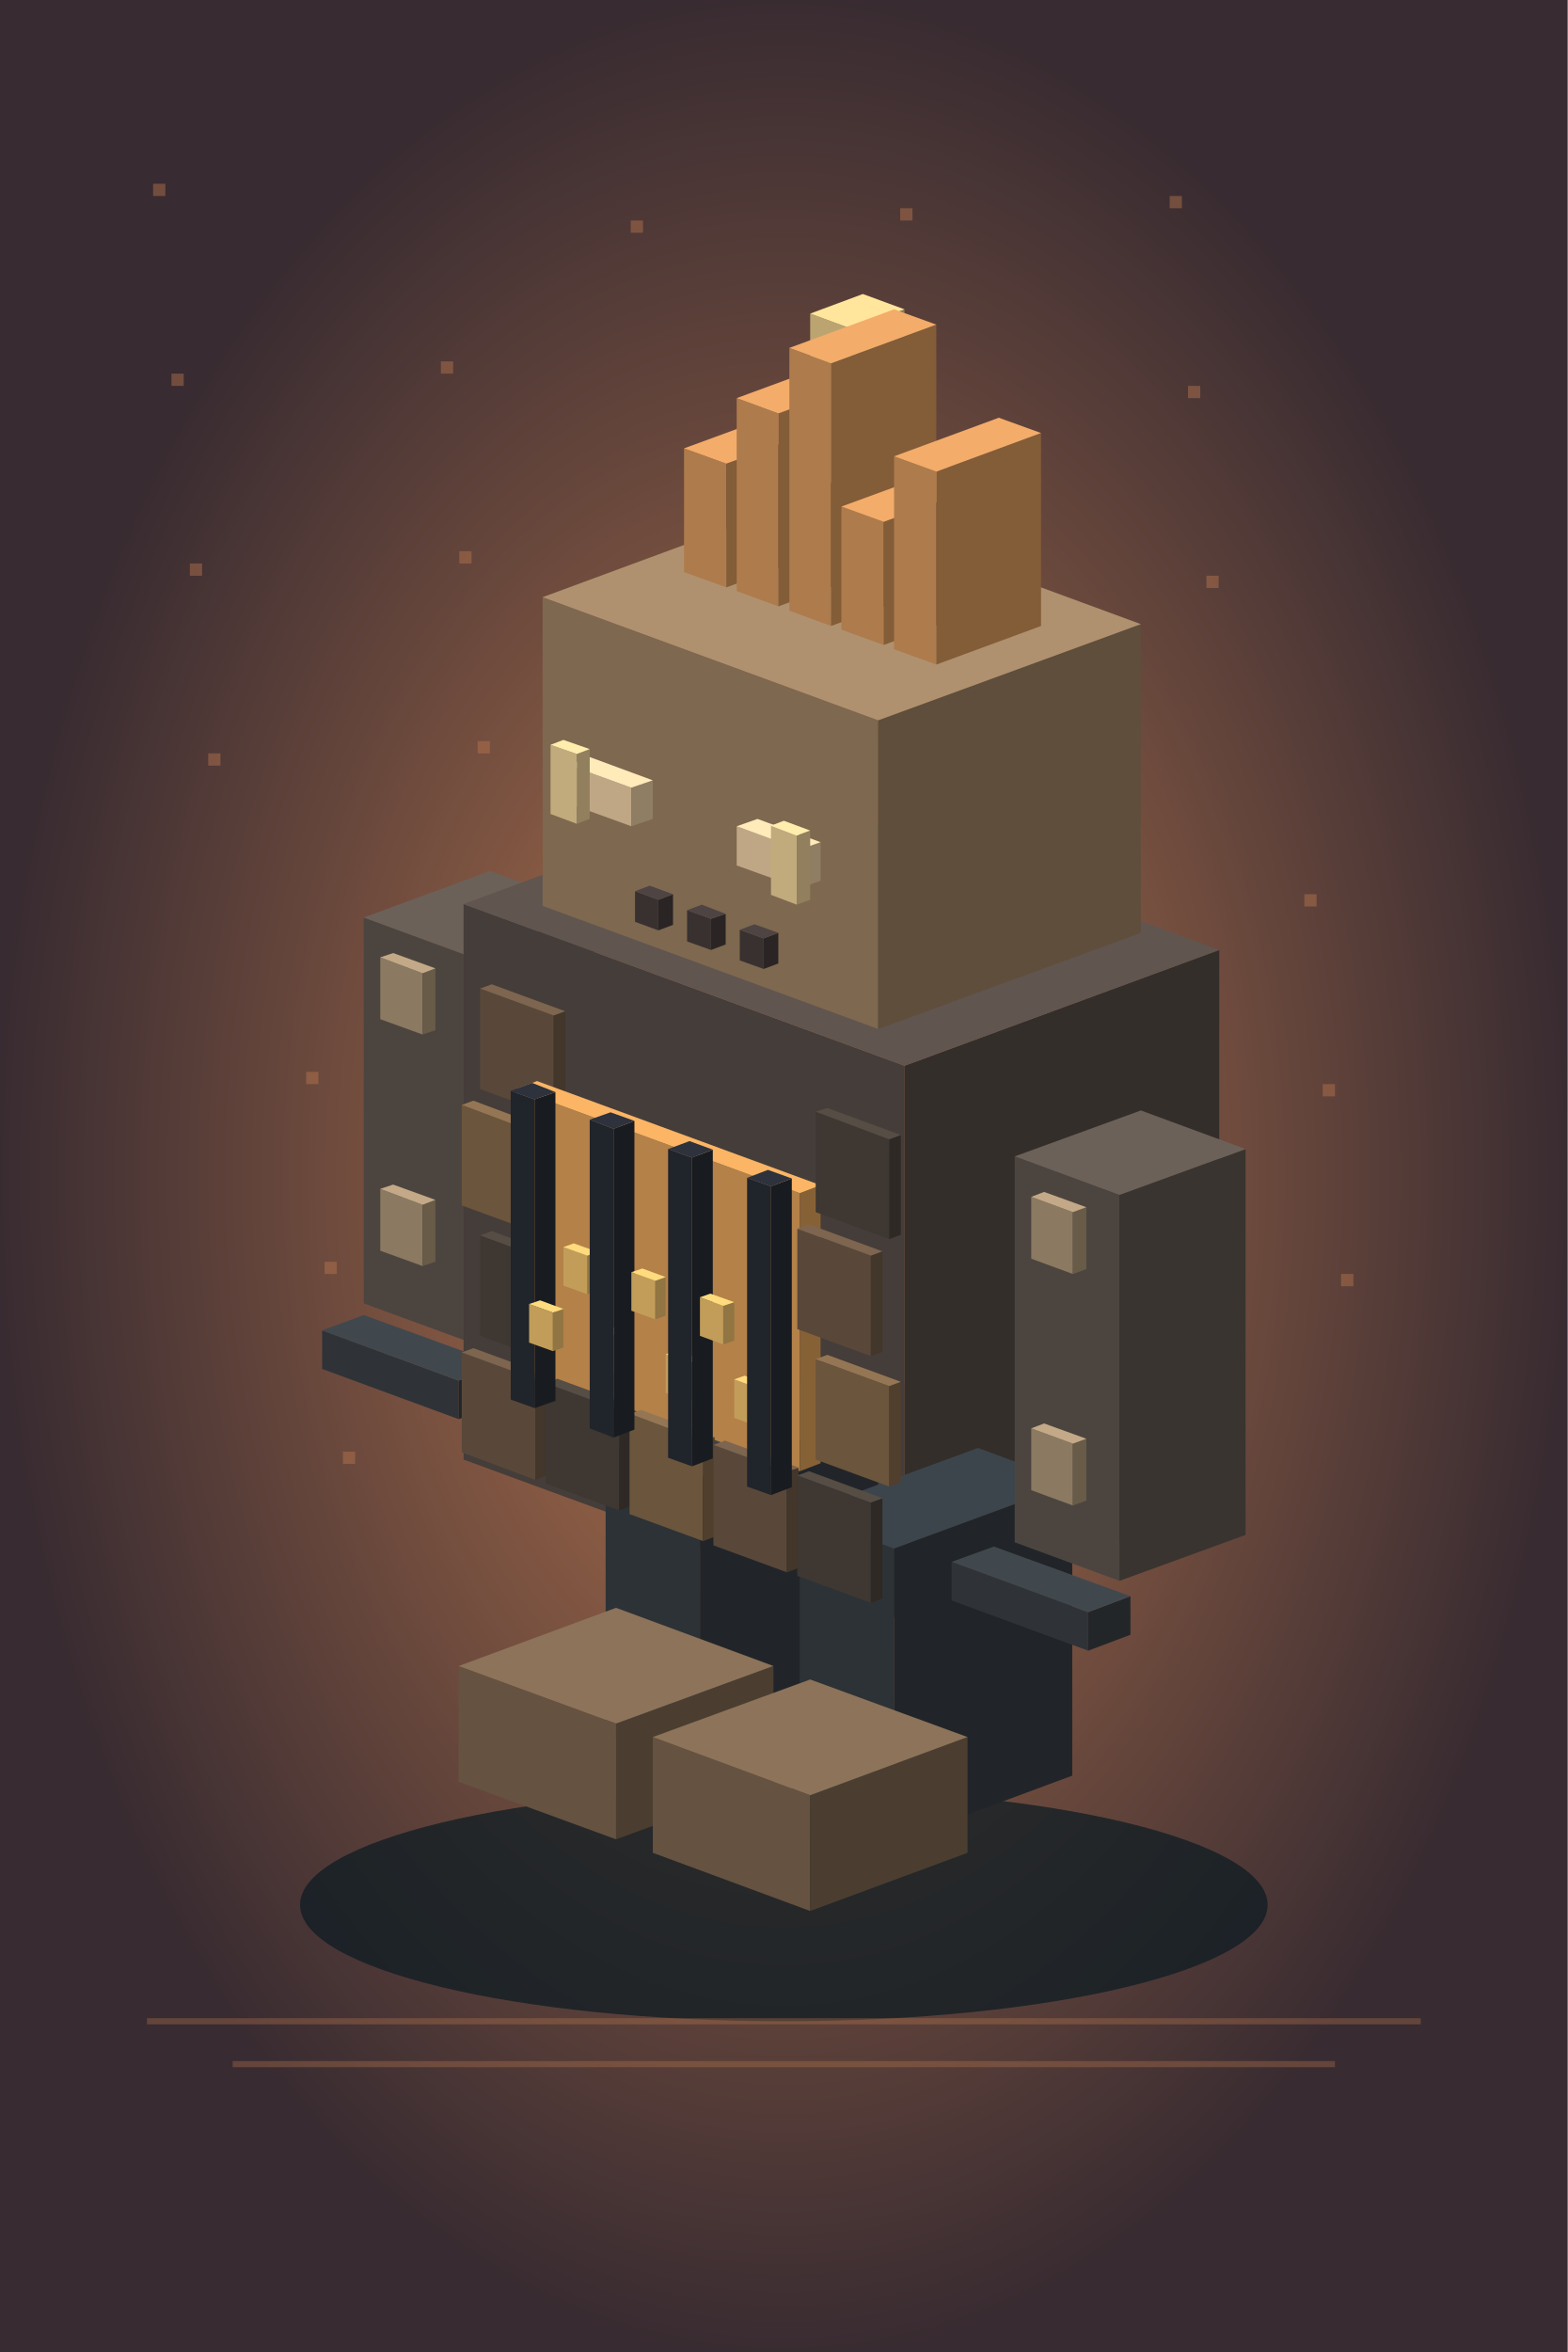
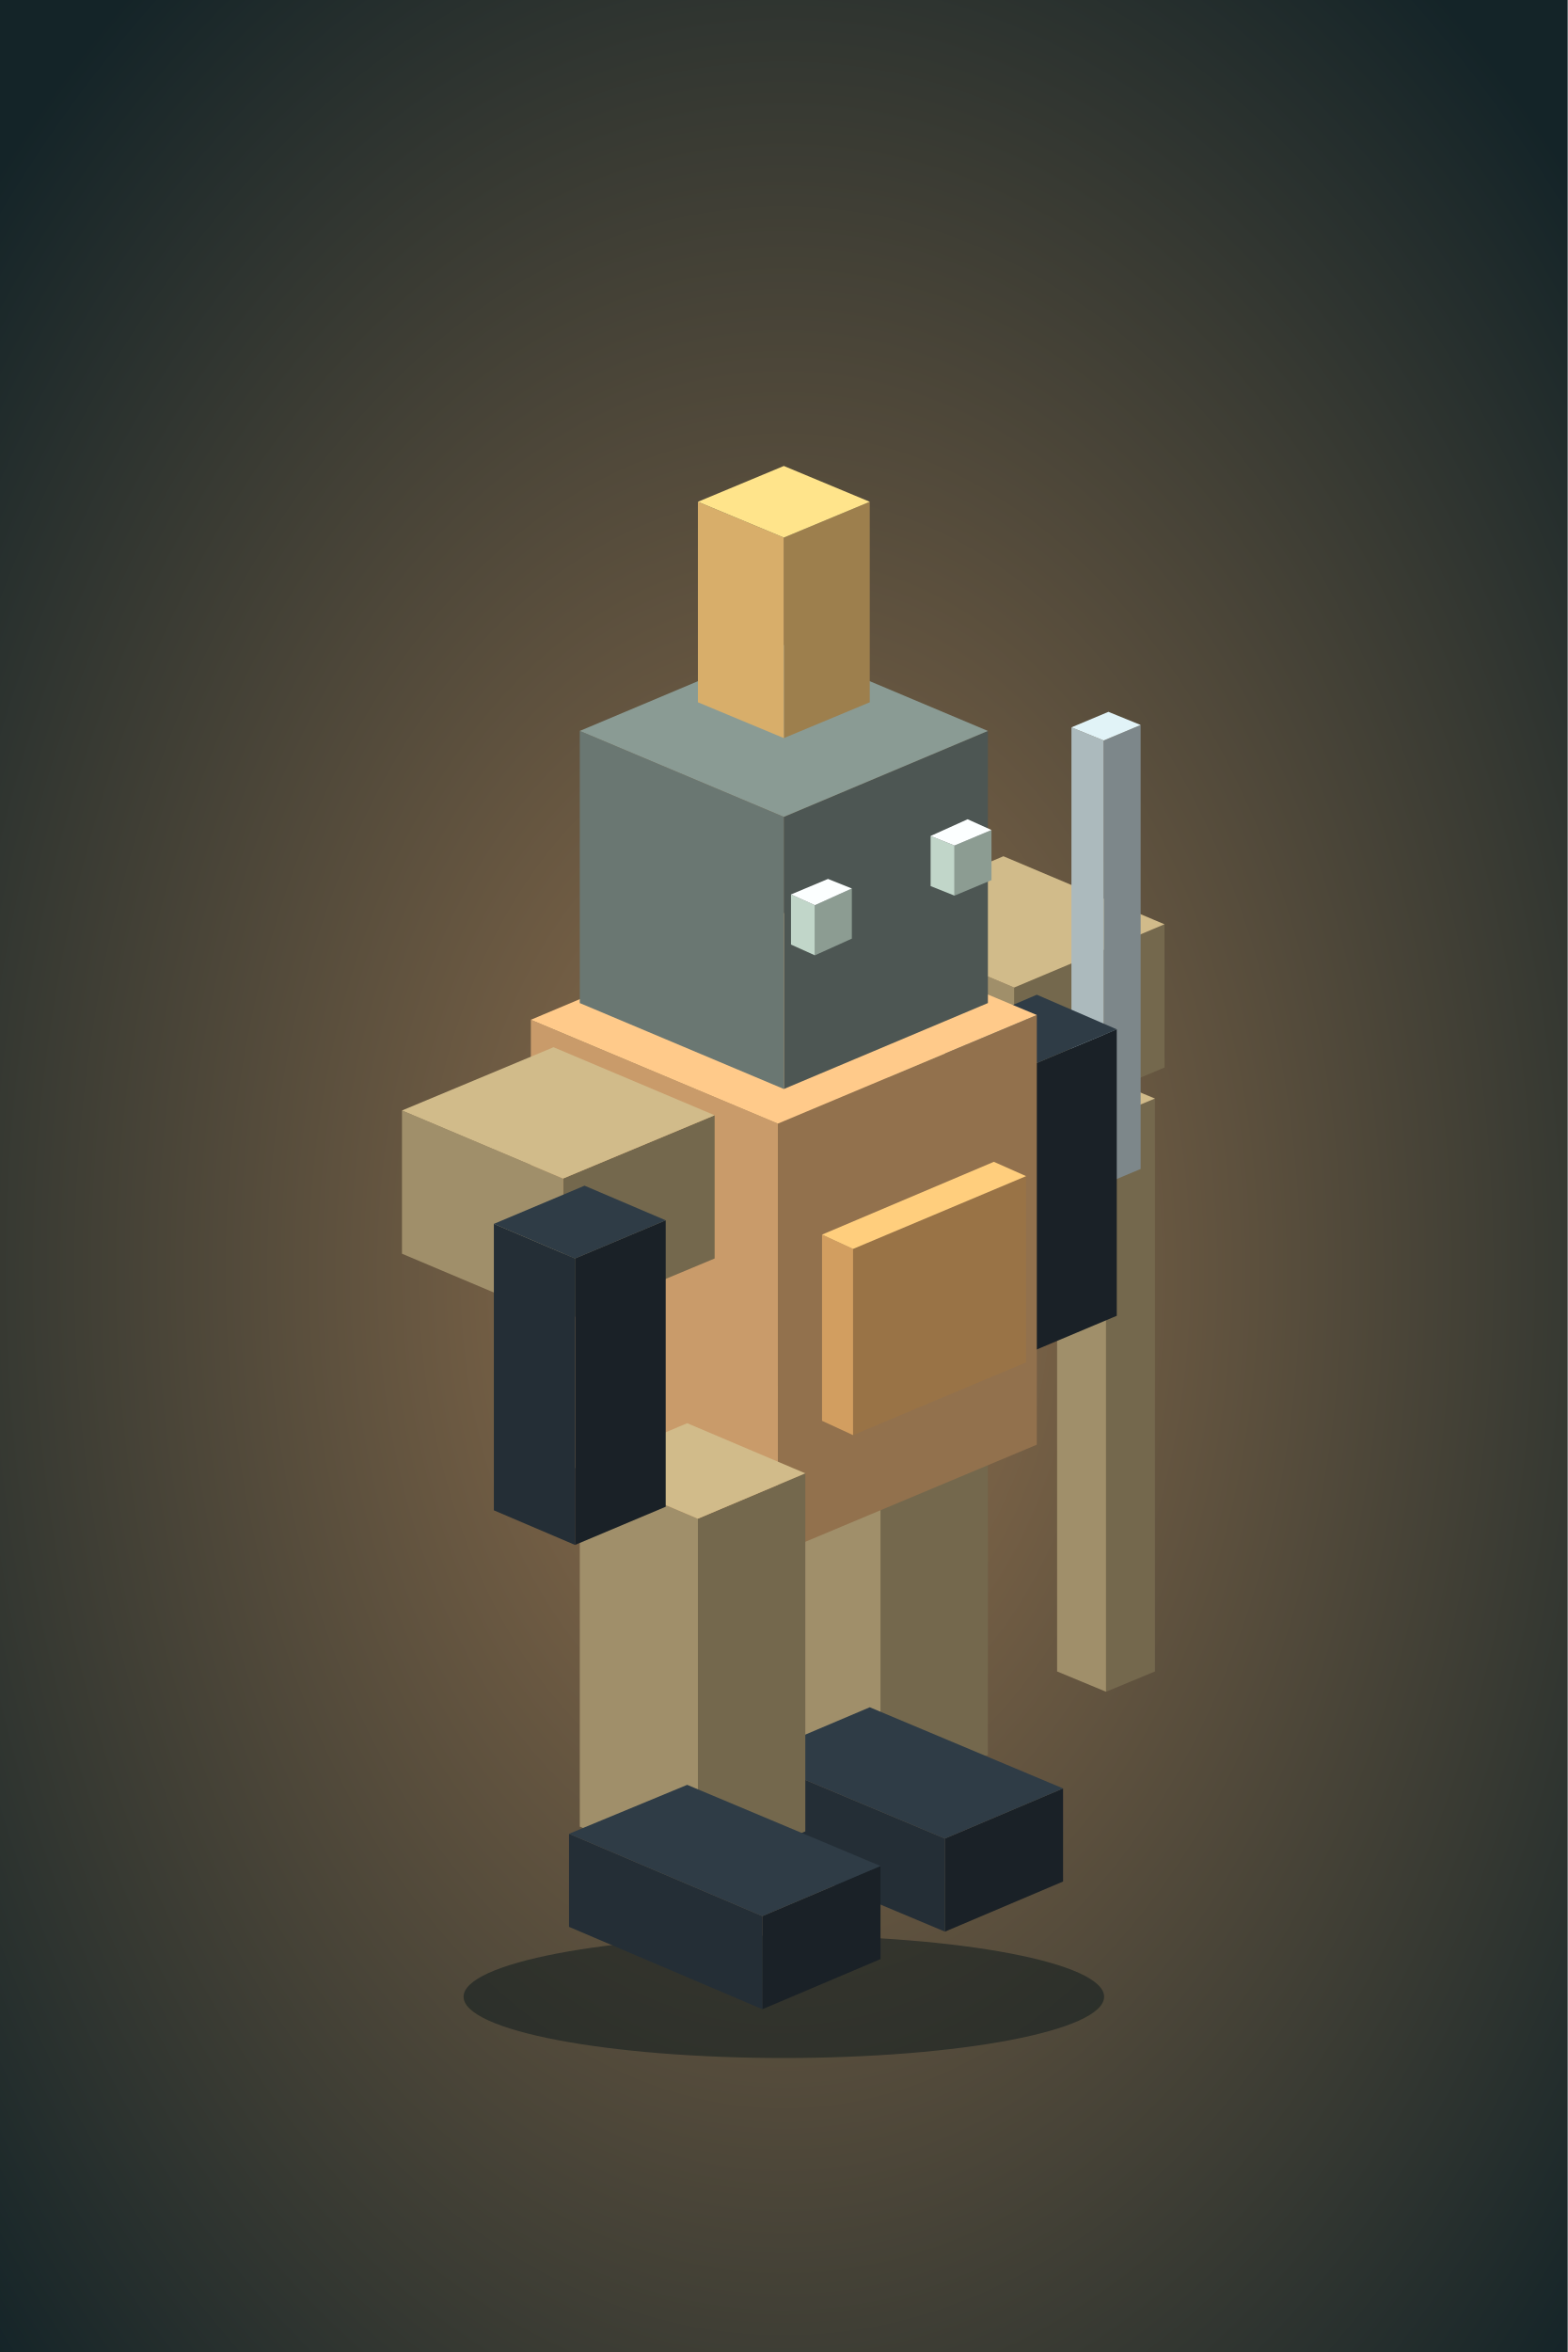
- <svg xmlns="http://www.w3.org/2000/svg" width="600" height="900" viewBox="0 0 256 384">
+ <svg xmlns="http://www.w3.org/2000/svg" width="600" height="900" viewBox="0 0 256 384" data-art-style="isometric-voxel-v3">
  <defs>
-     <radialGradient id="bg">
-       <stop stop-color="#b7764e" />
-       <stop offset="1" stop-color="#382b31" />
+     <radialGradient id="chamber" cx="50%" cy="54%" r="68%">
+       <stop stop-color="#94724e" />
+       <stop offset="1" stop-color="#142428" />
    </radialGradient>
  </defs>
-   <path fill="url(#bg)" d="M0 0h256v384H0z" />
-   <rect x="25" y="30" width="2" height="2" fill="#b7764e" opacity=".45" />
-   <rect x="72" y="59" width="2" height="2" fill="#b7764e" opacity=".45" />
-   <rect x="119" y="88" width="2" height="2" fill="#b7764e" opacity=".45" />
-   <rect x="166" y="117" width="2" height="2" fill="#b7764e" opacity=".45" />
-   <rect x="213" y="146" width="2" height="2" fill="#b7764e" opacity=".45" />
-   <rect x="50" y="175" width="2" height="2" fill="#b7764e" opacity=".45" />
-   <rect x="97" y="204" width="2" height="2" fill="#b7764e" opacity=".45" />
-   <rect x="144" y="233" width="2" height="2" fill="#b7764e" opacity=".45" />
-   <rect x="191" y="32" width="2" height="2" fill="#b7764e" opacity=".45" />
-   <rect x="28" y="61" width="2" height="2" fill="#b7764e" opacity=".45" />
-   <rect x="75" y="90" width="2" height="2" fill="#b7764e" opacity=".45" />
-   <rect x="122" y="119" width="2" height="2" fill="#b7764e" opacity=".45" />
-   <rect x="169" y="148" width="2" height="2" fill="#b7764e" opacity=".45" />
-   <rect x="216" y="177" width="2" height="2" fill="#b7764e" opacity=".45" />
-   <rect x="53" y="206" width="2" height="2" fill="#b7764e" opacity=".45" />
-   <rect x="100" y="235" width="2" height="2" fill="#b7764e" opacity=".45" />
-   <rect x="147" y="34" width="2" height="2" fill="#b7764e" opacity=".45" />
-   <rect x="194" y="63" width="2" height="2" fill="#b7764e" opacity=".45" />
-   <rect x="31" y="92" width="2" height="2" fill="#b7764e" opacity=".45" />
-   <rect x="78" y="121" width="2" height="2" fill="#b7764e" opacity=".45" />
-   <rect x="125" y="150" width="2" height="2" fill="#b7764e" opacity=".45" />
-   <rect x="172" y="179" width="2" height="2" fill="#b7764e" opacity=".45" />
-   <rect x="219" y="208" width="2" height="2" fill="#b7764e" opacity=".45" />
-   <rect x="56" y="237" width="2" height="2" fill="#b7764e" opacity=".45" />
-   <rect x="103" y="36" width="2" height="2" fill="#b7764e" opacity=".45" />
-   <rect x="150" y="65" width="2" height="2" fill="#b7764e" opacity=".45" />
-   <rect x="197" y="94" width="2" height="2" fill="#b7764e" opacity=".45" />
-   <rect x="34" y="123" width="2" height="2" fill="#b7764e" opacity=".45" />
-   <rect x="81" y="152" width="2" height="2" fill="#b7764e" opacity=".45" />
-   <rect x="128" y="181" width="2" height="2" fill="#b7764e" opacity=".45" />
-   <ellipse cx="128" cy="311" rx="79" ry="19" fill="#081921" opacity=".7" />
-   <path d="M24 330h208M38 337h180" stroke="#b7764e" opacity=".35" />
-   <polygon points="59.4,212.8 76.6,219.1 76.6,156.1 59.4,149.8" fill="#4c453f" />
-   <polygon points="97.2,211.5 97.2,148.5 76.6,156.1 76.6,219.1" fill="#39342f" />
-   <polygon points="80.0,142.2 59.4,149.8 76.6,156.1 97.2,148.5" fill="#6b6159" />
-   <polygon points="75.7,238.3 147.7,264.7 147.7,174.0 75.7,147.6" fill="#453d39" />
-   <polygon points="199.1,245.8 199.1,155.1 147.7,174.0 147.7,264.7" fill="#332e2a" />
-   <polygon points="127.1,128.6 75.7,147.6 147.7,174.0 199.1,155.1" fill="#60554f" />
-   <polygon points="52.6,223.5 74.9,231.7 74.9,225.4 52.6,217.2" fill="#2f3337" />
-   <polygon points="81.7,229.1 81.7,222.8 74.9,225.4 74.9,231.7" fill="#232629" />
-   <polygon points="59.4,214.7 52.6,217.2 74.9,225.4 81.7,222.8" fill="#41484d" />
-   <polygon points="88.6,147.9 143.4,168.0 143.4,117.6 88.6,97.5" fill="#7e684f" />
-   <polygon points="186.3,152.3 186.3,101.9 143.4,117.6 143.4,168.0" fill="#5e4e3b" />
-   <polygon points="131.4,81.7 88.6,97.5 143.4,117.6 186.3,101.9" fill="#af916f" />
-   <polygon points="62.1,204.2 69.0,206.7 69.0,196.7 62.1,194.1" fill="#8b7961" />
-   <polygon points="71.1,206.0 71.1,195.9 69.0,196.7 69.0,206.7" fill="#685b48" />
-   <polygon points="64.2,193.4 62.1,194.1 69.0,196.7 71.1,195.9" fill="#c3a987" />
-   <polygon points="98.9,283.3 114.3,289.0 114.3,241.1 98.9,235.4" fill="#2c3236" />
-   <polygon points="143.4,278.3 143.4,230.4 114.3,241.1 114.3,289.0" fill="#212529" />
-   <polygon points="128.0,224.7 98.9,235.4 114.3,241.1 143.4,230.4" fill="#3d454c" />
-   <polygon points="62.1,166.4 69.0,168.9 69.0,158.9 62.1,156.3" fill="#8b7961" />
-   <polygon points="71.1,168.2 71.1,158.1 69.0,158.9 69.0,168.9" fill="#685b48" />
-   <polygon points="64.2,155.6 62.1,156.3 69.0,158.9 71.1,158.1" fill="#c3a987" />
-   <polygon points="111.7,93.4 118.6,95.9 118.6,75.7 111.7,73.2" fill="#ae7b4c" />
-   <polygon points="135.7,89.6 135.7,69.4 118.6,75.7 118.6,95.9" fill="#835c38" />
-   <polygon points="128.9,66.9 111.7,73.2 118.6,75.7 135.7,69.4" fill="#f3ac6a" />
-   <polygon points="74.9,290.9 100.6,300.3 100.6,281.4 74.9,272.0" fill="#655240" />
-   <polygon points="126.3,290.9 126.3,272.0 100.6,281.4 100.6,300.3" fill="#4b3e30" />
-   <polygon points="100.6,262.5 74.9,272.0 100.6,281.4 126.3,272.0" fill="#8c735a" />
-   <polygon points="120.3,96.5 127.1,99.0 127.1,67.5 120.3,65.0" fill="#ae7b4c" />
-   <polygon points="144.3,92.7 144.3,61.2 127.1,67.5 127.1,99.0" fill="#835c38" />
-   <polygon points="137.4,58.7 120.3,65.0 127.1,67.5 144.3,61.2" fill="#f3ac6a" />
-   <polygon points="132.3,77.6 139.1,80.1 139.1,53.7 132.3,51.2" fill="#bca470" />
-   <polygon points="147.7,77.0 147.7,50.5 139.1,53.7 139.1,80.1" fill="#8d7b54" />
-   <polygon points="140.9,48.0 132.3,51.2 139.1,53.7 147.7,50.5" fill="#ffe69c" />
-   <polygon points="128.9,99.7 135.7,102.2 135.7,59.3 128.9,56.8" fill="#ae7b4c" />
-   <polygon points="152.9,95.9 152.9,53.0 135.7,59.3 135.7,102.2" fill="#835c38" />
-   <polygon points="146.0,50.5 128.9,56.8 135.7,59.3 152.9,53.0" fill="#f3ac6a" />
-   <polygon points="75.4,237.1 87.4,241.6 87.4,225.2 75.4,220.8" fill="#594839" />
-   <polygon points="89.3,240.9 89.3,224.5 87.4,225.2 87.4,241.6" fill="#43362a" />
-   <polygon points="77.3,220.1 75.4,220.8 87.4,225.2 89.3,224.5" fill="#7d654f" />
-   <polygon points="75.4,196.8 87.4,201.2 87.4,184.9 75.4,180.4" fill="#6b553c" />
-   <polygon points="89.3,200.5 89.3,184.2 87.4,184.9 87.4,201.2" fill="#503f2d" />
-   <polygon points="77.3,179.7 75.4,180.4 87.4,184.9 89.3,184.2" fill="#957654" />
-   <polygon points="130.6,295.0 146.0,300.7 146.0,252.8 130.6,247.1" fill="#2c3236" />
-   <polygon points="175.1,289.9 175.1,242.1 146.0,252.8 146.0,300.7" fill="#212529" />
-   <polygon points="159.7,236.4 130.6,247.1 146.0,252.8 175.1,242.1" fill="#3d454c" />
-   <polygon points="78.4,218.1 90.4,222.5 90.4,206.1 78.4,201.7" fill="#3e3732" />
-   <polygon points="92.3,221.8 92.3,205.4 90.4,206.1 90.4,222.5" fill="#2e2925" />
-   <polygon points="80.3,201.0 78.4,201.7 90.4,206.1 92.3,205.4" fill="#564d45" />
-   <polygon points="137.4,102.8 144.3,105.3 144.3,85.2 137.4,82.7" fill="#ae7b4c" />
-   <polygon points="161.4,99.0 161.4,78.9 144.3,85.2 144.3,105.3" fill="#835c38" />
-   <polygon points="154.6,76.4 137.4,82.7 144.3,85.2 161.4,78.9" fill="#f3ac6a" />
-   <polygon points="78.4,177.8 90.4,182.2 90.4,165.8 78.4,161.4" fill="#594839" />
-   <polygon points="92.3,181.5 92.3,165.1 90.4,165.8 90.4,182.2" fill="#43362a" />
-   <polygon points="80.3,160.7 78.4,161.4 90.4,165.8 92.3,165.1" fill="#7d654f" />
-   <polygon points="84.3,223.2 130.6,240.2 130.6,194.8 84.3,177.8" fill="#b48148" />
-   <polygon points="134.0,238.9 134.0,193.5 130.6,194.8 130.6,240.2" fill="#876136" />
-   <polygon points="87.7,176.5 84.3,177.8 130.6,194.8 134.0,193.5" fill="#fbb565" />
-   <polygon points="146.0,106.0 152.9,108.5 152.9,77.0 146.0,74.5" fill="#ae7b4c" />
-   <polygon points="170.0,102.2 170.0,70.7 152.9,77.0 152.9,108.5" fill="#835c38" />
-   <polygon points="163.1,68.2 146.0,74.5 152.9,77.0 170.0,70.7" fill="#f3ac6a" />
-   <polygon points="89.1,242.2 101.1,246.6 101.1,230.2 89.1,225.8" fill="#3e3732" />
-   <polygon points="103.0,245.9 103.0,229.5 101.1,230.2 101.1,246.6" fill="#2e2925" />
-   <polygon points="91.0,225.1 89.1,225.8 101.1,230.2 103.0,229.5" fill="#564d45" />
-   <polygon points="92.9,131.2 103.1,134.9 103.1,128.6 92.9,124.9" fill="#bfa785" />
-   <polygon points="106.6,133.7 106.6,127.4 103.1,128.6 103.1,134.9" fill="#8f7d64" />
-   <polygon points="96.3,123.6 92.9,124.9 103.1,128.6 106.6,127.4" fill="#ffeaba" />
-   <polygon points="89.9,132.9 94.2,134.5 94.2,123.1 89.9,121.6" fill="#c1aa7c" />
-   <polygon points="96.3,133.7 96.3,122.3 94.2,123.1 94.2,134.5" fill="#917f5d" />
-   <polygon points="92.0,120.8 89.9,121.6 94.2,123.1 96.3,122.3" fill="#ffedad" />
-   <polygon points="106.6,302.5 132.3,312.0 132.3,293.1 106.6,283.6" fill="#655240" />
-   <polygon points="158.0,302.5 158.0,283.6 132.3,293.1 132.3,312.0" fill="#4b3e30" />
-   <polygon points="132.3,274.2 106.6,283.6 132.3,293.1 158.0,283.6" fill="#8c735a" />
-   <polygon points="83.4,228.5 87.3,229.9 87.3,179.5 83.4,178.1" fill="#20242b" />
-   <polygon points="90.7,228.7 90.7,178.3 87.3,179.5 87.3,229.9" fill="#181b20" />
-   <polygon points="86.9,176.8 83.4,178.1 87.3,179.5 90.7,178.3" fill="#2d323c" />
-   <polygon points="86.4,219.2 90.3,220.6 90.3,214.3 86.4,212.9" fill="#c19d59" />
-   <polygon points="92.0,220.0 92.0,213.7 90.3,214.3 90.3,220.6" fill="#917543" />
-   <polygon points="88.2,212.3 86.4,212.9 90.3,214.3 92.0,213.7" fill="#ffdb7d" />
-   <polygon points="103.7,150.5 107.5,151.9 107.5,146.9 103.7,145.5" fill="#383130" />
-   <polygon points="109.9,151.0 109.9,146.0 107.5,146.9 107.5,151.9" fill="#2a2524" />
-   <polygon points="106.1,144.6 103.7,145.5 107.5,146.9 109.9,146.0" fill="#4e4443" />
-   <polygon points="92.0,209.9 95.9,211.3 95.9,205.0 92.0,203.6" fill="#c19d59" />
-   <polygon points="97.6,210.7 97.6,204.4 95.9,205.0 95.9,211.3" fill="#917543" />
-   <polygon points="93.7,203.0 92.0,203.6 95.9,205.0 97.6,204.4" fill="#ffdb7d" />
-   <polygon points="102.8,247.2 114.8,251.6 114.8,235.3 102.8,230.8" fill="#6b553c" />
-   <polygon points="116.7,250.9 116.7,234.6 114.8,235.3 114.8,251.6" fill="#503f2d" />
-   <polygon points="104.7,230.2 102.8,230.8 114.8,235.3 116.7,234.6" fill="#957654" />
-   <polygon points="97.6,223.3 101.4,224.7 101.4,218.4 97.6,217.0" fill="#c19d59" />
-   <polygon points="103.1,224.1 103.1,217.8 101.4,218.4 101.4,224.7" fill="#917543" />
-   <polygon points="99.3,216.4 97.6,217.0 101.4,218.4 103.1,217.8" fill="#ffdb7d" />
-   <polygon points="112.2,153.7 116.1,155.1 116.1,150.0 112.2,148.6" fill="#383130" />
-   <polygon points="118.5,154.2 118.5,149.2 116.1,150.0 116.1,155.1" fill="#2a2524" />
-   <polygon points="114.6,147.7 112.2,148.6 116.1,150.0 118.5,149.2" fill="#4e4443" />
-   <polygon points="96.3,233.2 100.2,234.7 100.2,184.3 96.3,182.8" fill="#20242b" />
-   <polygon points="103.6,233.4 103.6,183.0 100.2,184.3 100.2,234.7" fill="#181b20" />
-   <polygon points="99.7,181.6 96.3,182.8 100.2,184.3 103.6,183.0" fill="#2d323c" />
-   <polygon points="103.1,214.0 107.0,215.4 107.0,209.1 103.1,207.7" fill="#c19d59" />
-   <polygon points="108.7,214.8 108.7,208.5 107.0,209.1 107.0,215.4" fill="#917543" />
-   <polygon points="104.9,207.1 103.1,207.7 107.0,209.1 108.7,208.5" fill="#ffdb7d" />
-   <polygon points="116.5,252.3 128.5,256.7 128.5,240.3 116.5,235.9" fill="#594839" />
-   <polygon points="130.4,256.0 130.4,239.6 128.5,240.3 128.5,256.7" fill="#43362a" />
-   <polygon points="118.4,235.2 116.5,235.9 128.5,240.3 130.4,239.6" fill="#7d654f" />
-   <polygon points="120.8,156.8 124.7,158.2 124.7,153.2 120.8,151.8" fill="#383130" />
-   <polygon points="127.1,157.3 127.1,152.3 124.7,153.2 124.7,158.2" fill="#2a2524" />
-   <polygon points="123.2,150.9 120.8,151.8 124.7,153.2 127.1,152.3" fill="#4e4443" />
-   <polygon points="120.3,141.3 130.6,145.0 130.6,138.7 120.3,134.9" fill="#bfa785" />
-   <polygon points="134.0,143.8 134.0,137.5 130.6,138.7 130.6,145.0" fill="#8f7d64" />
-   <polygon points="123.7,133.7 120.3,134.9 130.6,138.7 134.0,137.5" fill="#ffeaba" />
-   <polygon points="108.7,227.4 112.6,228.8 112.6,222.5 108.7,221.1" fill="#c19d59" />
-   <polygon points="114.3,228.2 114.3,221.9 112.6,222.5 112.6,228.8" fill="#917543" />
-   <polygon points="110.4,220.5 108.7,221.1 112.6,222.5 114.3,221.9" fill="#ffdb7d" />
-   <polygon points="109.1,238.0 113.0,239.4 113.0,189.0 109.1,187.6" fill="#20242b" />
-   <polygon points="116.4,238.1 116.4,187.7 113.0,189.0 113.0,239.4" fill="#181b20" />
-   <polygon points="112.6,186.3 109.1,187.6 113.0,189.0 116.4,187.7" fill="#2d323c" />
-   <polygon points="165.7,251.8 182.8,258.1 182.8,195.1 165.7,188.8" fill="#4c453f" />
-   <polygon points="203.4,250.6 203.4,187.6 182.8,195.1 182.8,258.1" fill="#39342f" />
-   <polygon points="186.3,181.3 165.7,188.8 182.8,195.1 203.4,187.6" fill="#6b6159" />
-   <polygon points="114.3,218.1 118.1,219.5 118.1,213.2 114.3,211.8" fill="#c19d59" />
-   <polygon points="119.9,218.9 119.9,212.6 118.1,213.2 118.1,219.5" fill="#917543" />
-   <polygon points="116.0,211.2 114.3,211.8 118.1,213.2 119.9,212.6" fill="#ffdb7d" />
-   <polygon points="125.9,146.1 130.1,147.7 130.1,136.4 125.9,134.8" fill="#c1aa7c" />
-   <polygon points="132.3,146.9 132.3,135.6 130.1,136.4 130.1,147.7" fill="#917f5d" />
-   <polygon points="128.0,134.0 125.9,134.8 130.1,136.4 132.3,135.6" fill="#ffedad" />
-   <polygon points="119.9,231.5 123.7,232.9 123.7,226.6 119.9,225.2" fill="#c19d59" />
-   <polygon points="125.4,232.3 125.4,226.0 123.7,226.6 123.7,232.9" fill="#917543" />
-   <polygon points="121.6,224.6 119.9,225.2 123.7,226.6 125.4,226.0" fill="#ffdb7d" />
-   <polygon points="130.2,257.3 142.2,261.7 142.2,245.3 130.2,240.9" fill="#3e3732" />
-   <polygon points="144.1,261.0 144.1,244.6 142.2,245.3 142.2,261.7" fill="#2e2925" />
-   <polygon points="132.1,240.2 130.2,240.9 142.2,245.3 144.1,244.6" fill="#564d45" />
-   <polygon points="130.2,217.0 142.2,221.4 142.2,205.0 130.2,200.6" fill="#594839" />
-   <polygon points="144.1,220.7 144.1,204.3 142.2,205.0 142.2,221.4" fill="#43362a" />
-   <polygon points="132.1,199.9 130.2,200.6 142.2,205.0 144.1,204.3" fill="#7d654f" />
-   <polygon points="133.2,238.3 145.2,242.7 145.2,226.3 133.2,221.9" fill="#6b553c" />
-   <polygon points="147.1,242.0 147.1,225.6 145.2,226.3 145.2,242.7" fill="#503f2d" />
-   <polygon points="135.1,221.2 133.2,221.9 145.2,226.3 147.1,225.6" fill="#957654" />
-   <polygon points="122.0,242.7 125.9,244.1 125.9,193.7 122.0,192.3" fill="#20242b" />
-   <polygon points="129.3,242.8 129.3,192.4 125.9,193.7 125.9,244.1" fill="#181b20" />
-   <polygon points="125.4,191.0 122.0,192.3 125.9,193.7 129.3,192.4" fill="#2d323c" />
-   <polygon points="133.2,197.9 145.2,202.3 145.2,186.0 133.2,181.5" fill="#3e3732" />
-   <polygon points="147.1,201.6 147.1,185.3 145.2,186.0 145.2,202.3" fill="#2e2925" />
-   <polygon points="135.1,180.9 133.2,181.5 145.2,186.0 147.1,185.3" fill="#564d45" />
-   <polygon points="155.4,261.3 177.7,269.5 177.7,263.2 155.4,255.0" fill="#2f3337" />
-   <polygon points="184.6,266.9 184.6,260.6 177.7,263.2 177.7,269.5" fill="#232629" />
-   <polygon points="162.3,252.5 155.4,255.0 177.7,263.2 184.6,260.6" fill="#41484d" />
-   <polygon points="168.4,243.3 175.2,245.8 175.2,235.7 168.4,233.2" fill="#8b7961" />
-   <polygon points="177.4,245.0 177.4,234.9 175.2,235.7 175.2,245.8" fill="#685b48" />
-   <polygon points="170.5,232.4 168.4,233.2 175.2,235.7 177.4,234.9" fill="#c3a987" />
-   <polygon points="168.4,205.5 175.2,208.0 175.2,197.9 168.4,195.4" fill="#8b7961" />
-   <polygon points="177.4,207.2 177.4,197.1 175.2,197.9 175.2,208.0" fill="#685b48" />
-   <polygon points="170.5,194.6 168.4,195.4 175.2,197.9 177.4,197.1" fill="#c3a987" />
+   <path fill="url(#chamber)" d="M0 0h256v384H0z" />
+   <ellipse cx="128" cy="326.0" rx="52.3" ry="10" fill="#09171b" opacity=".5" />
+   <g data-enemy-model="cinderImp" transform="translate(-121.428 -234.538) scale(1.94865)">
+     <polygon points="159.9,209.8 147.3,215.1 147.3,203.1 159.9,197.8" fill="#74684d" />
+     <polygon points="147.3,215.1 133.8,209.4 133.8,197.4 147.3,203.1" fill="#a08f6a" />
+     <polygon points="146.4,192.1 159.9,197.8 147.3,203.1 133.8,197.4" fill="#d1bb8a" />
+     <polygon points="159.1,260.4 155.0,262.1 155.0,214.1 159.1,212.4" fill="#74684d" />
+     <polygon points="155.0,262.1 150.9,260.4 150.9,212.4 155.0,214.1" fill="#a08f6a" />
+     <polygon points="155.0,210.7 159.1,212.4 155.0,214.1 150.9,212.4" fill="#d1bb8a" />
+     <polygon points="157.9,218.3 154.8,219.6 154.8,182.4 157.9,181.1" fill="#7d878a" />
+     <polygon points="154.8,219.6 152.1,218.5 152.1,181.3 154.8,182.4" fill="#acbabd" />
+     <polygon points="155.2,180.0 157.9,181.1 154.8,182.4 152.1,181.3" fill="#e1f3f7" />
+     <polygon points="155.9,230.6 148.3,233.8 148.3,209.8 155.9,206.6" fill="#1a2127" />
+     <polygon points="148.3,233.8 141.5,231.0 141.5,207.0 148.3,209.8" fill="#242e36" />
+     <polygon points="149.2,203.7 155.9,206.6 148.3,209.8 141.5,207.0" fill="#2f3c46" />
+     <polygon points="145.1,267.4 136.1,271.2 136.1,241.2 145.1,237.4" fill="#74684d" />
+     <polygon points="136.1,271.2 126.2,267.0 126.2,237.0 136.1,241.2" fill="#a08f6a" />
+     <polygon points="135.2,233.2 145.1,237.4 136.1,241.2 126.2,237.0" fill="#d1bb8a" />
+     <polygon points="151.4,278.0 141.5,282.2 141.5,274.4 151.4,270.2" fill="#1a2127" />
+     <polygon points="141.5,282.2 125.3,275.4 125.3,267.6 141.5,274.4" fill="#242e36" />
+     <polygon points="135.2,263.4 151.4,270.2 141.5,274.4 125.3,267.6" fill="#2f3c46" />
+     <polygon points="149.2,241.4 127.5,250.5 127.5,214.5 149.2,205.4" fill="#92714d" />
+     <polygon points="127.5,250.5 106.8,241.8 106.8,205.8 127.5,214.5" fill="#c99b6a" />
+     <polygon points="128.4,196.7 149.2,205.4 127.5,214.5 106.8,205.8" fill="#ffca8a" />
+     <polygon points="145.1,204.4 128.0,211.6 128.0,188.8 145.1,181.6" fill="#4d5653" />
+     <polygon points="128.0,211.6 110.9,204.4 110.9,181.6 128.0,188.8" fill="#6a7772" />
+     <polygon points="128.0,174.4 145.1,181.6 128.0,188.8 110.9,181.6" fill="#8a9b94" />
+     <polygon points="135.2,179.2 128.0,182.2 128.0,165.4 135.2,162.4" fill="#9d7f4d" />
+     <polygon points="128.0,182.2 120.8,179.2 120.8,162.4 128.0,165.4" fill="#d8ae6a" />
+     <polygon points="128.0,159.4 135.2,162.4 128.0,165.4 120.8,162.4" fill="#ffe48b" />
+     <polygon points="145.4,194.1 142.3,195.4 142.3,191.2 145.4,189.9" fill="#8c9c92" />
+     <polygon points="142.3,195.4 140.3,194.6 140.3,190.4 142.3,191.2" fill="#c1d6c9" />
+     <polygon points="143.4,189.0 145.4,189.9 142.3,191.2 140.3,190.4" fill="#fcffff" />
+     <polygon points="129.8,273.8 120.8,277.6 120.8,247.6 129.8,243.8" fill="#74684d" />
+     <polygon points="120.8,277.6 110.9,273.4 110.9,243.4 120.8,247.6" fill="#a08f6a" />
+     <polygon points="119.9,239.6 129.8,243.8 120.8,247.6 110.9,243.4" fill="#d1bb8a" />
+     <polygon points="136.1,284.5 126.2,288.7 126.2,280.9 136.1,276.7" fill="#1a2127" />
+     <polygon points="126.2,288.7 110.0,281.8 110.0,274.0 126.2,280.9" fill="#242e36" />
+     <polygon points="119.9,269.9 136.1,276.7 126.2,280.9 110.0,274.0" fill="#2f3c46" />
+     <polygon points="148.3,234.5 133.8,240.6 133.8,225.0 148.3,218.9" fill="#997346" />
+     <polygon points="133.8,240.6 131.2,239.4 131.2,223.8 133.8,225.0" fill="#d29e60" />
+     <polygon points="145.6,217.7 148.3,218.9 133.8,225.0 131.2,223.8" fill="#ffce7d" />
+     <polygon points="133.7,199.0 130.6,200.4 130.6,196.2 133.7,194.8" fill="#8c9c92" />
+     <polygon points="130.6,200.4 128.6,199.5 128.6,195.3 130.6,196.2" fill="#c1d6c9" />
+     <polygon points="131.7,194.0 133.7,194.8 130.6,196.2 128.6,195.3" fill="#fcffff" />
+     <polygon points="122.2,225.8 109.5,231.1 109.5,219.1 122.2,213.8" fill="#74684d" />
+     <polygon points="109.5,231.1 96.0,225.4 96.0,213.4 109.5,219.1" fill="#a08f6a" />
+     <polygon points="108.7,208.1 122.2,213.8 109.5,219.1 96.0,213.4" fill="#d1bb8a" />
+     <polygon points="118.1,246.6 110.5,249.8 110.5,225.8 118.1,222.6" fill="#1a2127" />
+     <polygon points="110.5,249.8 103.7,246.9 103.7,222.9 110.5,225.8" fill="#242e36" />
+     <polygon points="111.3,219.7 118.1,222.6 110.5,225.8 103.7,222.9" fill="#2f3c46" />
+   </g>
</svg>
